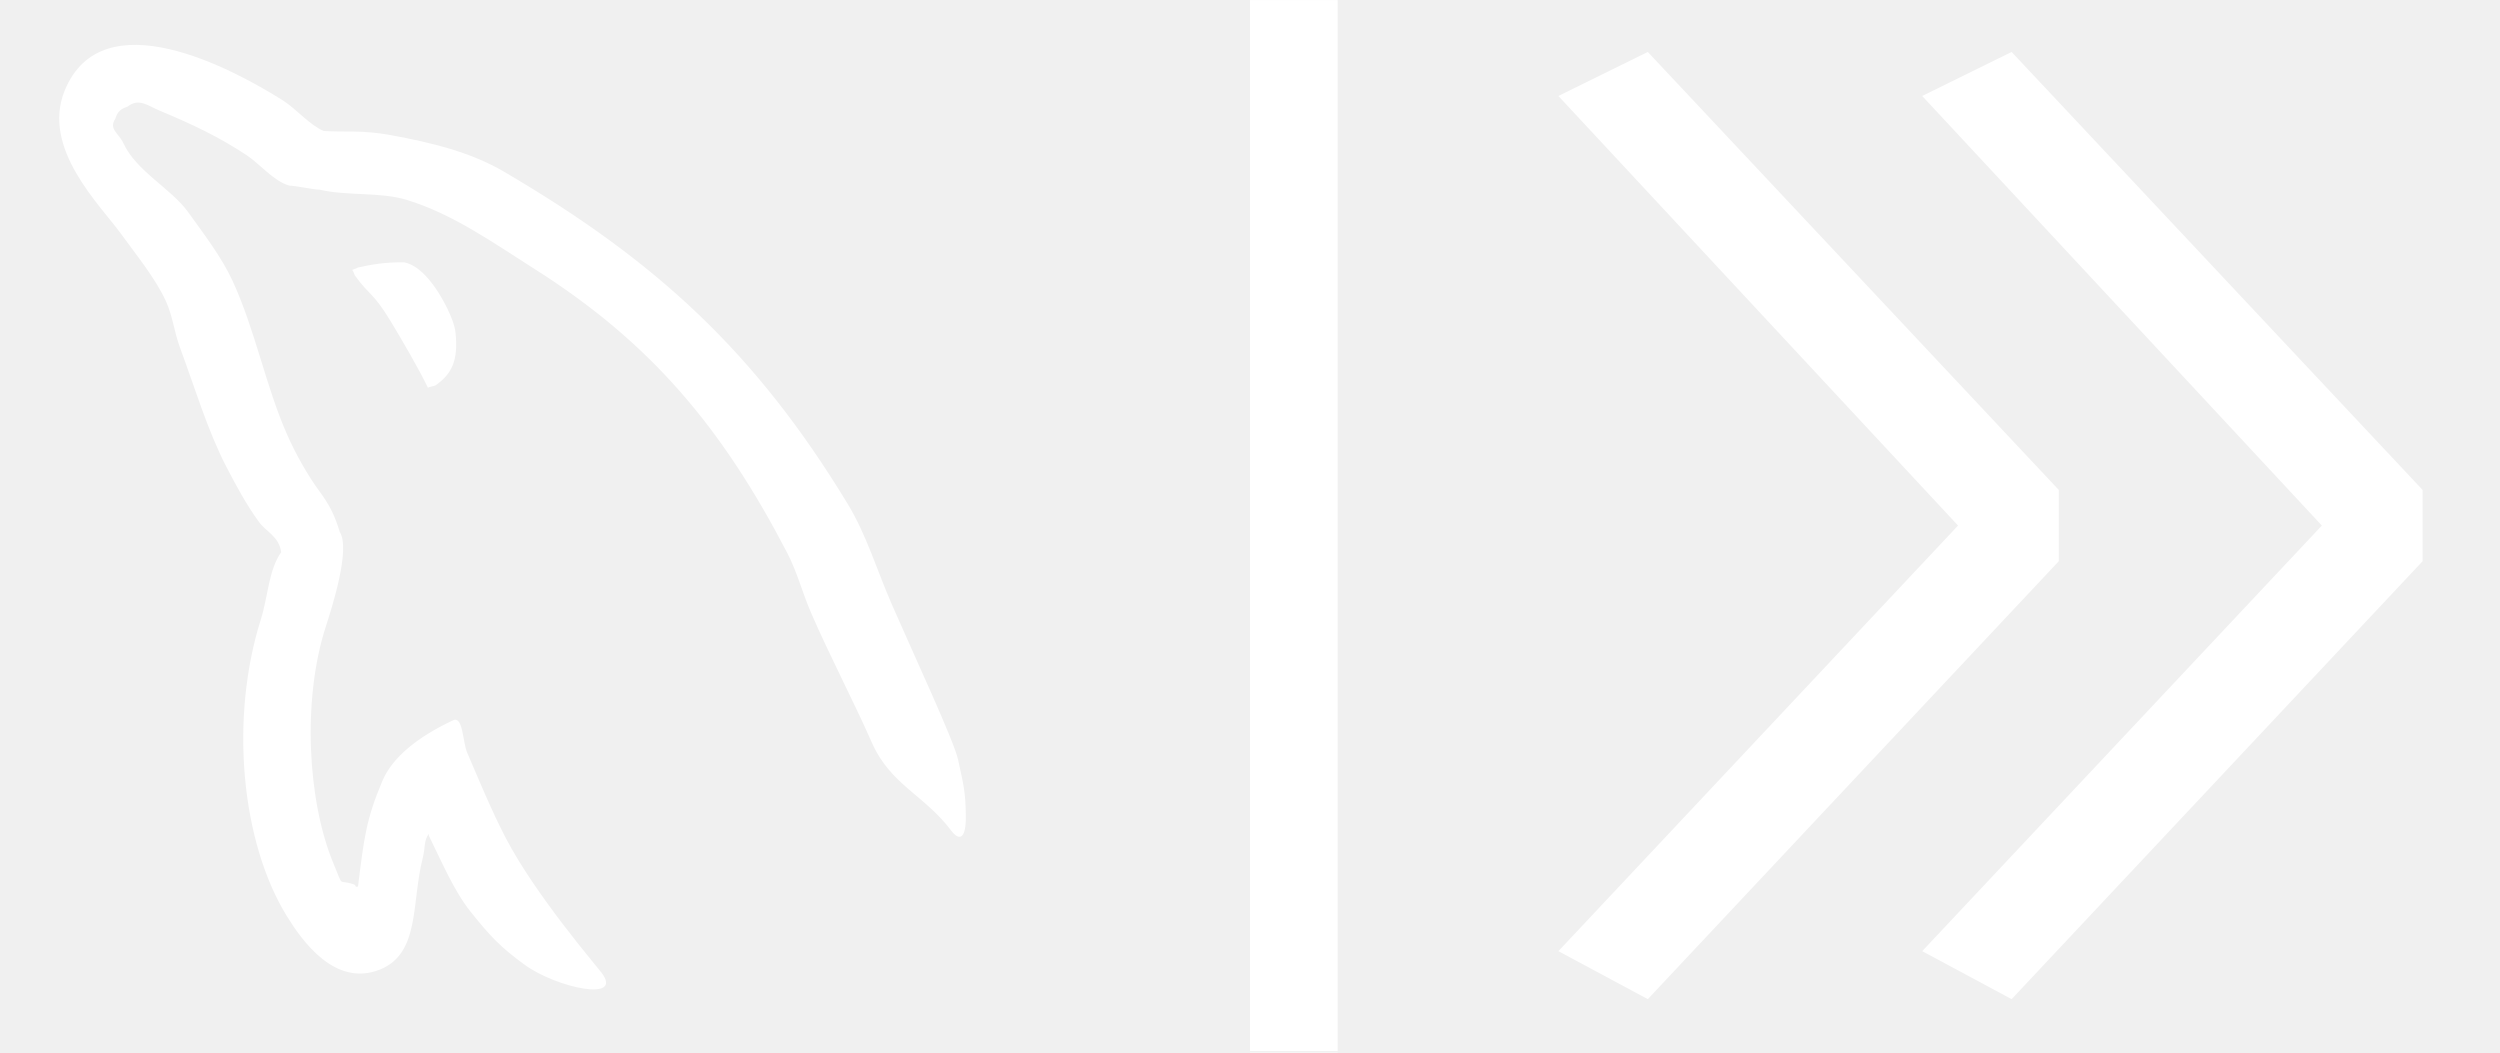
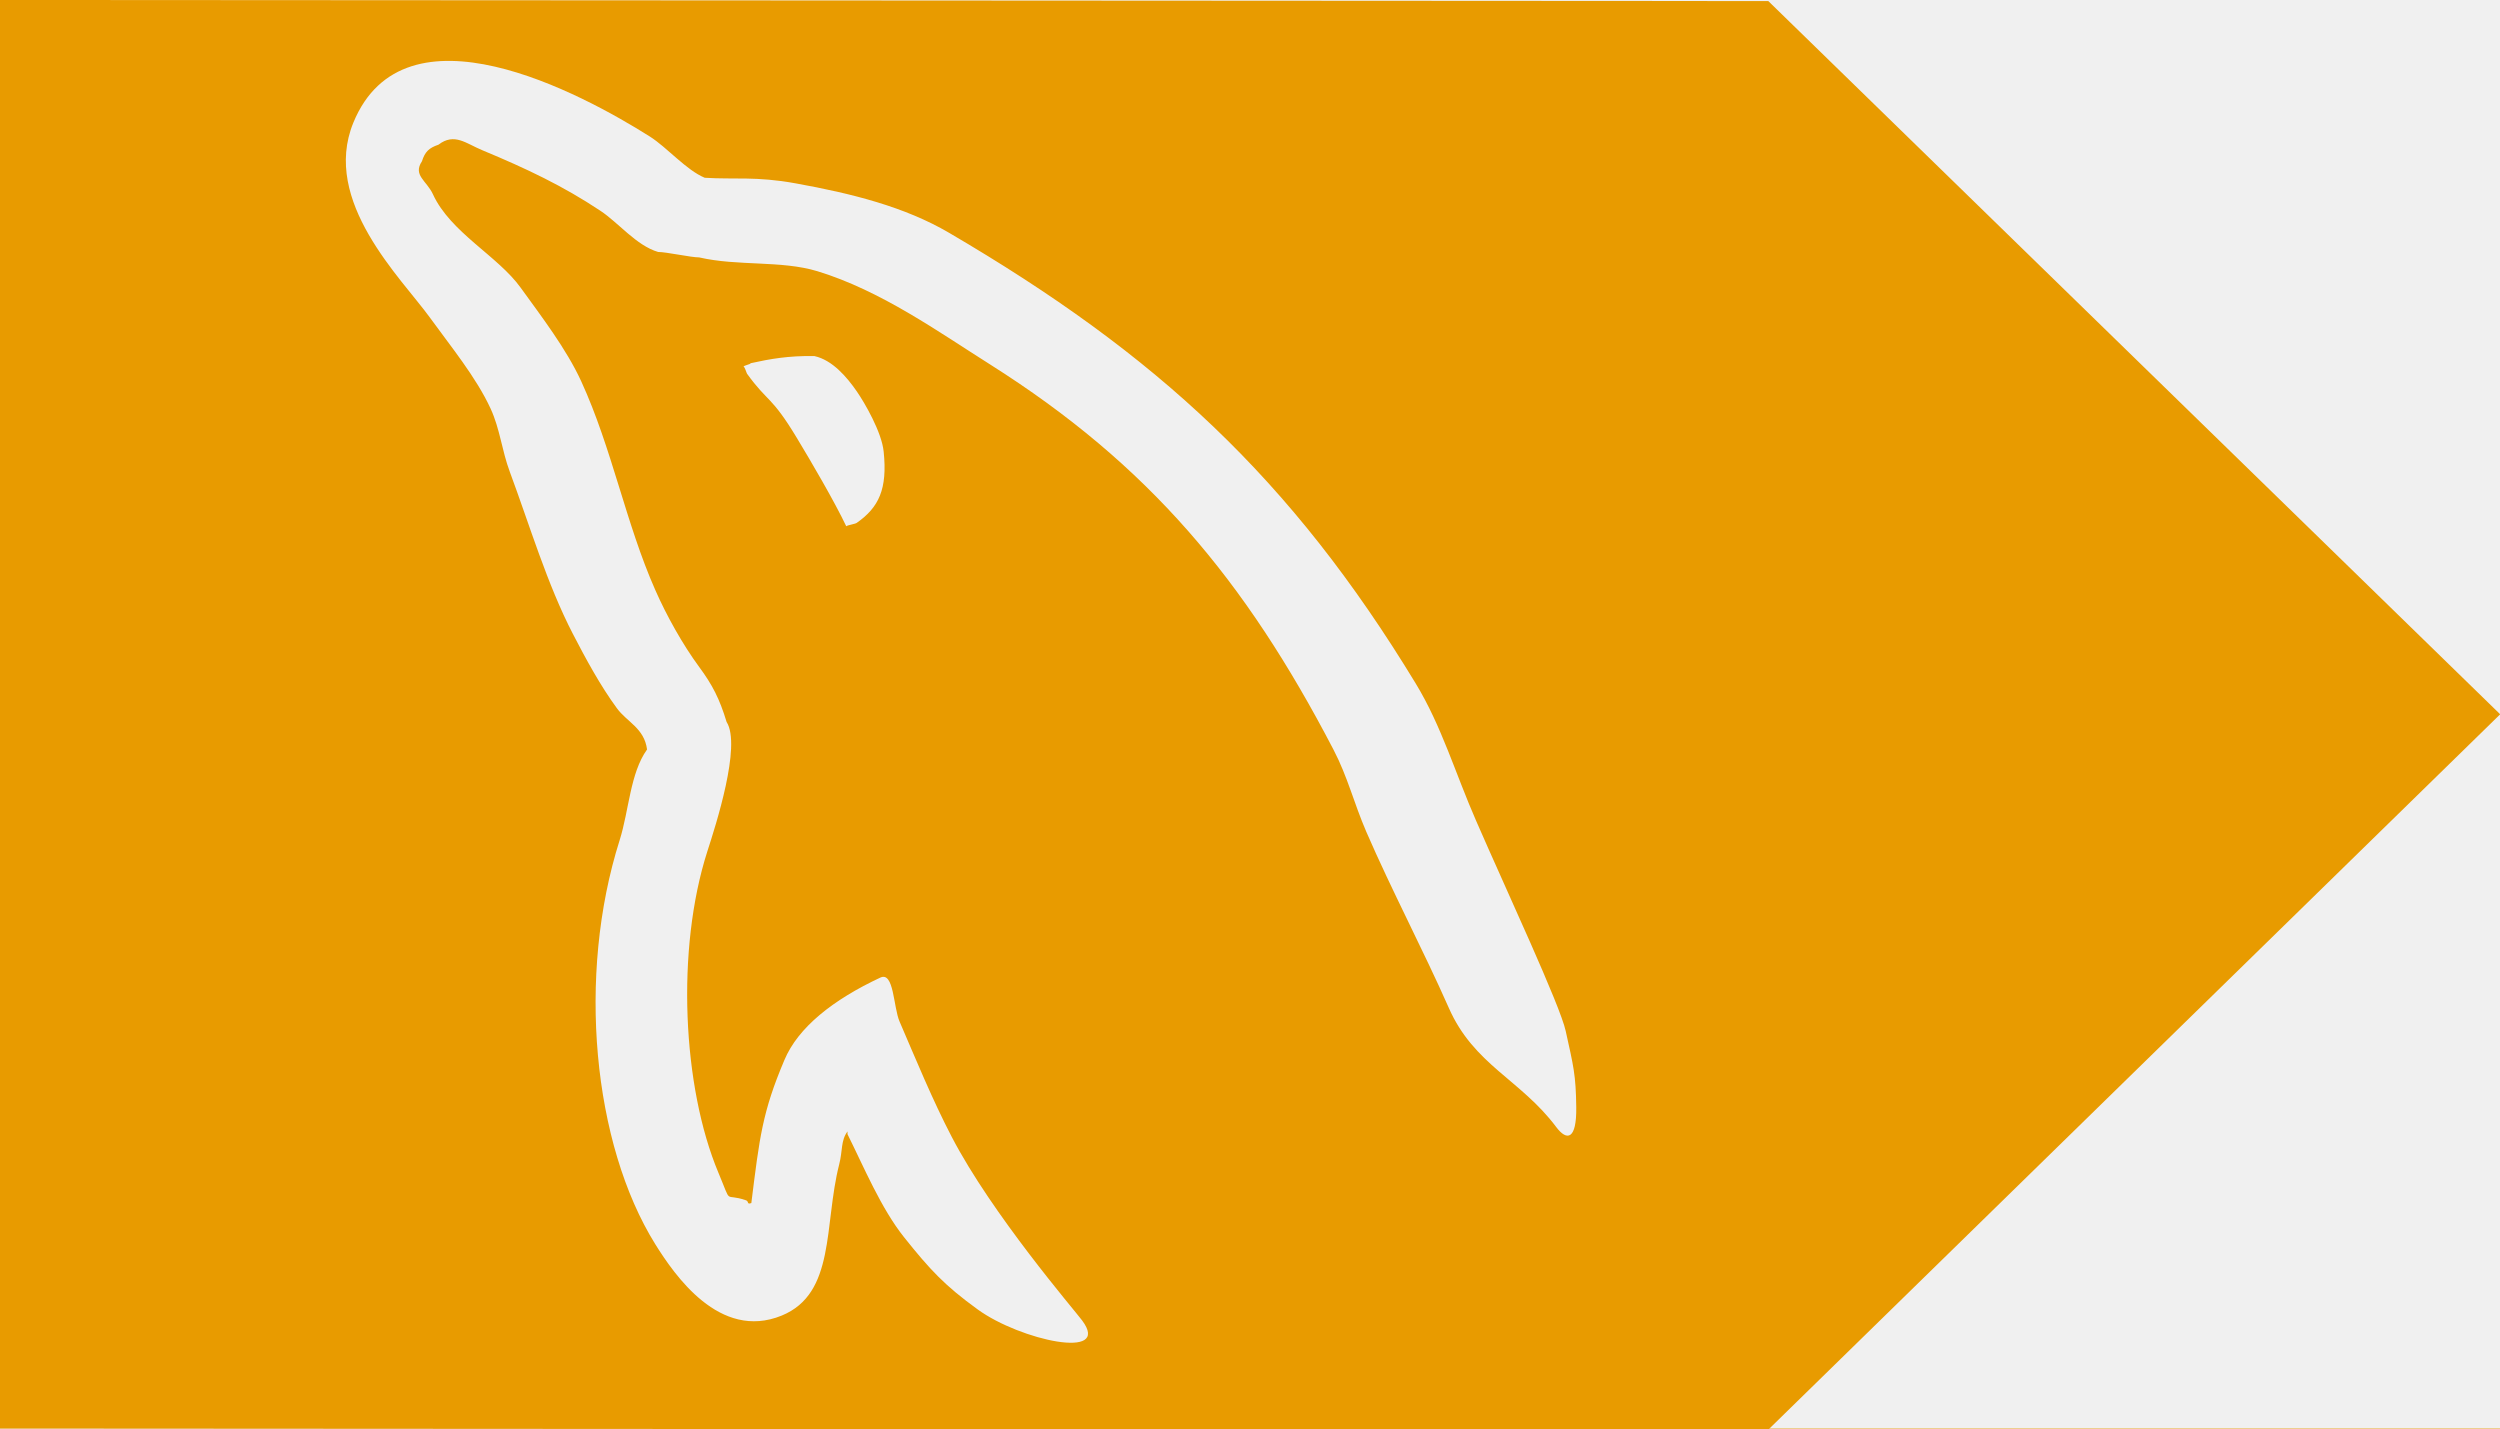
- <svg xmlns="http://www.w3.org/2000/svg" width="100%" height="100%" viewBox="0 0 38 16" version="1.1" xml:space="preserve" style="fill-rule:evenodd;clip-rule:evenodd;stroke-linejoin:round;stroke-miterlimit:2;fill:white;">
-   <g id="sqlBlockEnd" transform="matrix(1,0,0,1,0,16)">
-     <g transform="matrix(0.614485,0,0,0.614485,-543.732,-124.564)">
-       <rect x="915.779" y="202.714" width="2.167" height="25.999" />
-     </g>
-     <g transform="matrix(-0.614485,0,0,0.614485,582.537,-124.564)">
-       <path d="M921.779,205.087L931.665,215.713L921.779,226.241L923.991,227.428L934.157,216.595L934.157,214.832L923.991,203.998L921.779,205.087Z" />
-     </g>
-     <g transform="matrix(-0.614485,0,0,0.614485,577.006,-124.564)">
-       <path d="M921.779,205.087L931.665,215.713L921.779,226.241L923.991,227.428L934.157,216.595L934.157,214.832L923.991,203.998L921.779,205.087Z" />
-     </g>
+ <svg xmlns="http://www.w3.org/2000/svg" width="100%" height="100%" viewBox="0 0 28 16" version="1.1" xml:space="preserve" style="fill-rule:evenodd;clip-rule:evenodd;stroke-linejoin:round;stroke-miterlimit:2;">
+   <g id="Layer1" transform="matrix(1,0,0,1,0,16)">
+     <path d="M8.197,0L28.002,0L28.002,16L8.197,16L0,7.988L8.197,0ZM24.32,12.622C24.441,12.784 24.549,12.765 24.544,12.402C24.54,12.035 24.512,11.939 24.427,11.548C24.364,11.26 23.765,9.977 23.423,9.194C23.19,8.66 23.037,8.134 22.746,7.655C21.351,5.357 19.848,3.97 17.52,2.607C17.024,2.317 16.435,2.168 15.798,2.053C15.357,1.973 15.121,2.012 14.783,1.991C14.577,1.905 14.362,1.652 14.168,1.529C13.397,1.042 11.419,-0.02 10.848,1.375C10.487,2.256 11.387,3.115 11.708,3.561C11.934,3.874 12.223,4.225 12.385,4.577C12.491,4.808 12.509,5.04 12.6,5.285C12.824,5.888 13.018,6.543 13.307,7.101C13.454,7.383 13.614,7.68 13.799,7.932C13.913,8.087 14.107,8.155 14.137,8.394C13.947,8.66 13.937,9.073 13.83,9.41C13.35,10.927 13.531,12.811 14.23,13.935C14.444,14.279 14.949,15.018 15.644,14.735C16.252,14.487 16.116,13.719 16.29,13.041C16.329,12.888 16.305,12.776 16.382,12.672L16.382,12.703C16.566,13.072 16.757,13.532 17.014,13.855C17.306,14.221 17.47,14.397 17.842,14.667C18.317,15.011 19.348,15.238 19.009,14.788C18.921,14.67 18.001,13.601 17.55,12.734C17.334,12.32 17.147,11.863 16.966,11.441C16.896,11.279 16.903,10.877 16.75,10.949C16.221,11.197 15.829,11.507 15.675,11.873C15.429,12.456 15.397,12.737 15.306,13.474C15.252,13.494 15.282,13.456 15.244,13.443C14.989,13.355 15.096,13.513 14.936,13.134C14.534,12.176 14.459,10.634 14.813,9.533C14.905,9.248 15.196,8.349 15.029,8.086C14.949,7.823 14.869,7.671 14.721,7.47C14.538,7.222 14.356,6.895 14.229,6.608C13.9,5.862 13.746,5.023 13.399,4.269C13.233,3.908 12.953,3.543 12.723,3.223C12.468,2.867 11.937,2.605 11.739,2.176C11.669,2.023 11.512,1.963 11.616,1.806C11.649,1.7 11.696,1.656 11.801,1.621C11.979,1.484 12.107,1.606 12.293,1.683C12.786,1.888 13.197,2.083 13.615,2.361C13.816,2.493 14.018,2.751 14.261,2.822C14.353,2.822 14.629,2.883 14.722,2.883C15.155,2.983 15.639,2.915 16.044,3.037C16.758,3.255 17.399,3.716 17.981,4.083C19.753,5.204 20.833,6.491 21.825,8.394C21.984,8.7 22.053,8.993 22.193,9.317C22.477,9.972 22.834,10.646 23.116,11.287C23.397,11.927 23.922,12.091 24.32,12.622ZM16.012,3.988C15.721,3.983 15.515,4.02 15.297,4.068C15.297,4.081 15.218,4.093 15.218,4.107C15.231,4.107 15.25,4.175 15.258,4.186C15.491,4.51 15.528,4.428 15.813,4.902C15.972,5.165 16.236,5.616 16.369,5.894C16.382,5.881 16.474,5.868 16.488,5.855C16.733,5.682 16.831,5.478 16.788,5.057C16.765,4.839 16.573,4.509 16.488,4.385C16.374,4.221 16.212,4.032 16.012,3.988Z" style="fill:rgb(232,155,0);" />
  </g>
-   <g id="sqlBlockStart">
-     <g id="SQL-Editor-Icon" transform="matrix(0.15532,0,0,0.15532,0.743902,0.621052)">
-       <path d="M88.282,77.269C89.061,78.308 89.758,78.189 89.729,75.849C89.699,73.485 89.52,72.869 88.972,70.35C88.569,68.499 84.708,60.234 82.508,55.198C81.006,51.759 80.025,48.37 78.153,45.289C69.165,30.493 59.489,21.561 44.501,12.784C41.312,10.92 37.518,9.962 33.415,9.219C30.575,8.704 29.059,8.956 26.882,8.82C25.553,8.268 24.17,6.639 22.924,5.847C17.958,2.707 5.222,-4.125 1.545,4.856C-0.777,10.525 5.015,16.06 7.086,18.928C8.541,20.946 10.402,23.204 11.443,25.467C12.125,26.959 12.243,28.453 12.828,30.027C14.268,33.909 15.52,38.131 17.38,41.718C18.322,43.533 19.358,45.447 20.547,47.072C21.277,48.067 22.527,48.505 22.725,50.044C21.501,51.759 21.432,54.415 20.747,56.587C17.652,66.351 18.819,78.486 23.32,85.717C24.701,87.934 27.953,92.693 32.426,90.871C36.336,89.273 35.463,84.328 36.582,79.965C36.835,78.979 36.68,78.255 37.177,77.59L37.177,77.785C38.363,80.164 39.593,83.127 41.248,85.204C43.128,87.564 44.18,88.692 46.579,90.432C49.636,92.65 56.269,94.11 54.093,91.21C53.524,90.452 47.6,83.572 44.695,77.989C43.308,75.325 42.104,72.379 40.933,69.664C40.482,68.619 40.533,66.031 39.548,66.492C36.138,68.089 33.614,70.089 32.623,72.442C31.039,76.197 30.835,78.004 30.247,82.75C29.9,82.877 30.095,82.639 29.852,82.554C28.207,81.984 28.894,83.002 27.869,80.563C25.278,74.395 24.796,64.468 27.077,57.379C27.668,55.542 29.542,49.755 28.463,48.063C27.948,46.366 27.435,45.393 26.483,44.094C25.306,42.501 24.13,40.393 23.315,38.547C21.194,33.742 20.204,28.344 17.971,23.489C16.903,21.163 15.098,18.815 13.616,16.752C11.974,14.462 8.555,12.774 7.283,10.01C6.831,9.028 5.82,8.64 6.492,7.626C6.705,6.948 7.006,6.662 7.68,6.441C8.829,5.554 9.653,6.344 10.849,6.837C14.024,8.159 16.672,9.412 19.361,11.199C20.654,12.054 21.959,13.71 23.519,14.167C24.113,14.167 25.892,14.563 26.486,14.563C29.274,15.205 32.395,14.766 34.998,15.558C39.6,16.956 43.724,19.928 47.471,22.29C58.88,29.507 65.835,37.791 72.217,50.044C73.244,52.012 73.688,53.899 74.591,55.989C76.417,60.207 78.714,64.546 80.531,68.672C82.342,72.79 85.718,73.847 88.282,77.269ZM34.792,21.677C32.918,21.642 31.594,21.882 30.192,22.191C30.192,22.278 29.681,22.355 29.681,22.443C29.768,22.443 29.887,22.884 29.937,22.953C31.441,25.037 31.676,24.511 33.514,27.56C34.536,29.256 36.238,32.161 37.09,33.948C37.175,33.866 37.77,33.779 37.856,33.697C39.439,32.581 40.07,31.269 39.789,28.562C39.643,27.157 38.407,25.029 37.857,24.236C37.125,23.178 36.081,21.96 34.792,21.677Z" />
-     </g>
-     <g transform="matrix(0.614485,0,0,0.614485,-543.732,-124.564)">
-       <rect x="915.779" y="202.714" width="2.167" height="25.999" />
-     </g>
-     <g transform="matrix(0.614485,0,0,0.614485,-542.732,-124.564)">
-       <path d="M921.779,205.087L931.665,215.713L921.779,226.241L923.991,227.428L934.157,216.595L934.157,214.832L923.991,203.998L921.779,205.087Z" />
-     </g>
-     <g transform="matrix(0.614485,0,0,0.614485,-537.202,-124.564)">
-       <path d="M921.779,205.087L931.665,215.713L921.779,226.241L923.991,227.428L934.157,216.595L934.157,214.832L923.991,203.998L921.779,205.087Z" />
-     </g>
+   <g id="Layer11">
+     <path d="M19.805,0.012L0,0L0,16L19.805,16.012L28.002,8L19.805,0.012ZM17.429,12.622C17.55,12.784 17.659,12.765 17.654,12.402C17.65,12.035 17.622,11.939 17.536,11.548C17.474,11.26 16.874,9.977 16.533,9.194C16.299,8.66 16.147,8.134 15.856,7.655C14.46,5.357 12.957,3.97 10.629,2.607C10.134,2.317 9.545,2.168 8.908,2.053C8.466,1.973 8.231,2.012 7.893,1.991C7.686,1.905 7.472,1.652 7.278,1.529C6.507,1.042 4.529,-0.02 3.957,1.375C3.597,2.256 4.496,3.115 4.818,3.561C5.044,3.874 5.333,4.225 5.495,4.577C5.601,4.808 5.619,5.04 5.71,5.285C5.934,5.888 6.128,6.543 6.417,7.101C6.563,7.383 6.724,7.68 6.909,7.932C7.022,8.087 7.216,8.155 7.247,8.394C7.057,8.66 7.046,9.073 6.94,9.41C6.459,10.927 6.64,12.811 7.339,13.935C7.554,14.279 8.059,15.018 8.754,14.735C9.361,14.487 9.226,13.719 9.399,13.041C9.439,12.888 9.415,12.776 9.492,12.672L9.492,12.703C9.676,13.072 9.867,13.532 10.124,13.855C10.416,14.221 10.579,14.397 10.952,14.667C11.427,15.011 12.457,15.238 12.119,14.788C12.031,14.67 11.111,13.601 10.66,12.734C10.444,12.32 10.257,11.863 10.075,11.441C10.005,11.279 10.013,10.877 9.86,10.949C9.33,11.197 8.938,11.507 8.785,11.873C8.538,12.456 8.507,12.737 8.415,13.474C8.361,13.494 8.392,13.456 8.354,13.443C8.099,13.355 8.205,13.513 8.046,13.134C7.644,12.176 7.569,10.634 7.923,9.533C8.015,9.248 8.306,8.349 8.138,8.086C8.058,7.823 7.979,7.671 7.831,7.47C7.648,7.222 7.465,6.895 7.339,6.608C7.009,5.862 6.855,5.023 6.509,4.269C6.343,3.908 6.063,3.543 5.832,3.223C5.577,2.867 5.046,2.605 4.849,2.176C4.779,2.023 4.621,1.963 4.726,1.806C4.759,1.7 4.806,1.656 4.91,1.621C5.089,1.484 5.217,1.606 5.403,1.683C5.896,1.888 6.307,2.083 6.725,2.361C6.925,2.493 7.128,2.751 7.371,2.822C7.463,2.822 7.739,2.883 7.831,2.883C8.264,2.983 8.749,2.915 9.153,3.037C9.868,3.255 10.509,3.716 11.091,4.083C12.863,5.204 13.943,6.491 14.934,8.394C15.094,8.7 15.163,8.993 15.303,9.317C15.587,9.972 15.943,10.646 16.226,11.287C16.507,11.927 17.031,12.091 17.429,12.622ZM9.121,3.988C8.83,3.983 8.625,4.02 8.407,4.068C8.407,4.081 8.328,4.093 8.328,4.107C8.341,4.107 8.36,4.175 8.367,4.186C8.601,4.51 8.637,4.428 8.923,4.902C9.082,5.165 9.346,5.616 9.478,5.894C9.492,5.881 9.584,5.868 9.597,5.855C9.843,5.682 9.941,5.478 9.897,5.057C9.875,4.839 9.683,4.509 9.597,4.385C9.484,4.221 9.322,4.032 9.121,3.988Z" style="fill:rgb(232,155,0);" />
  </g>
</svg>
